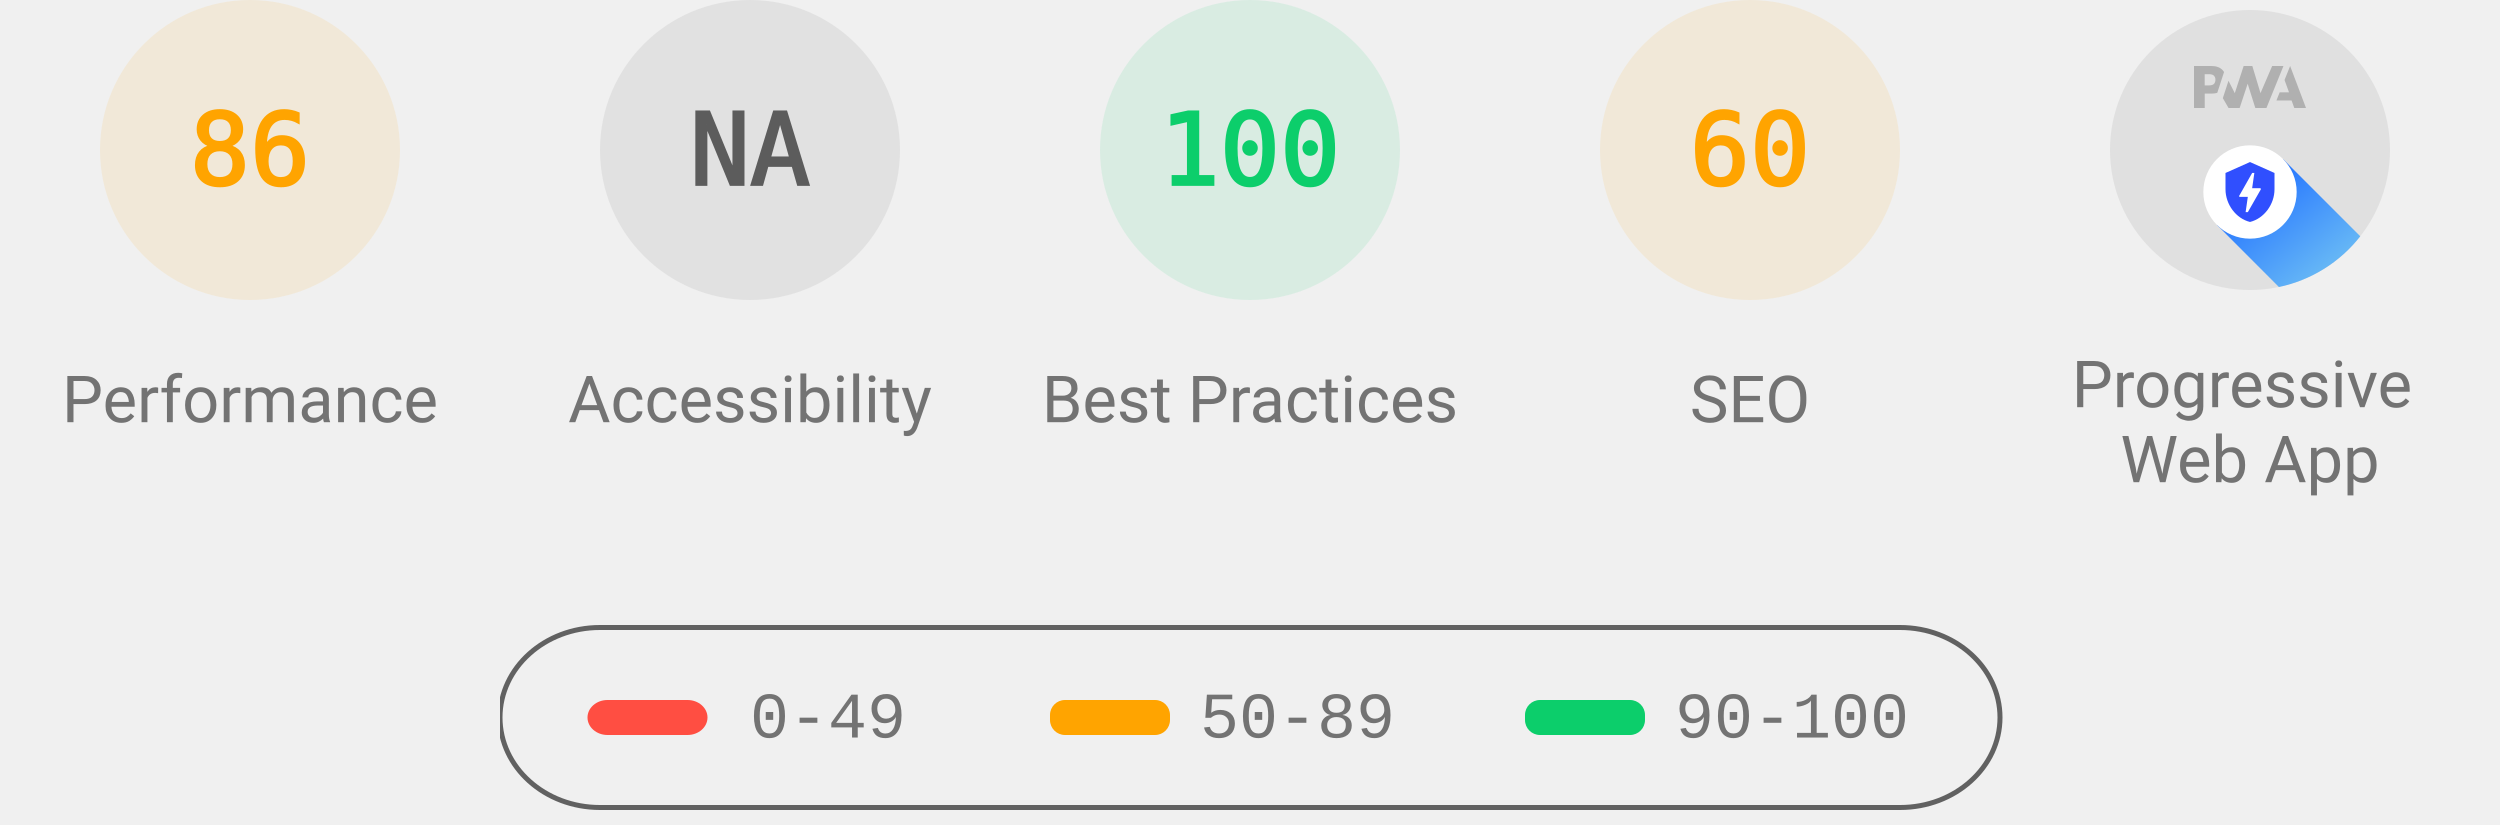
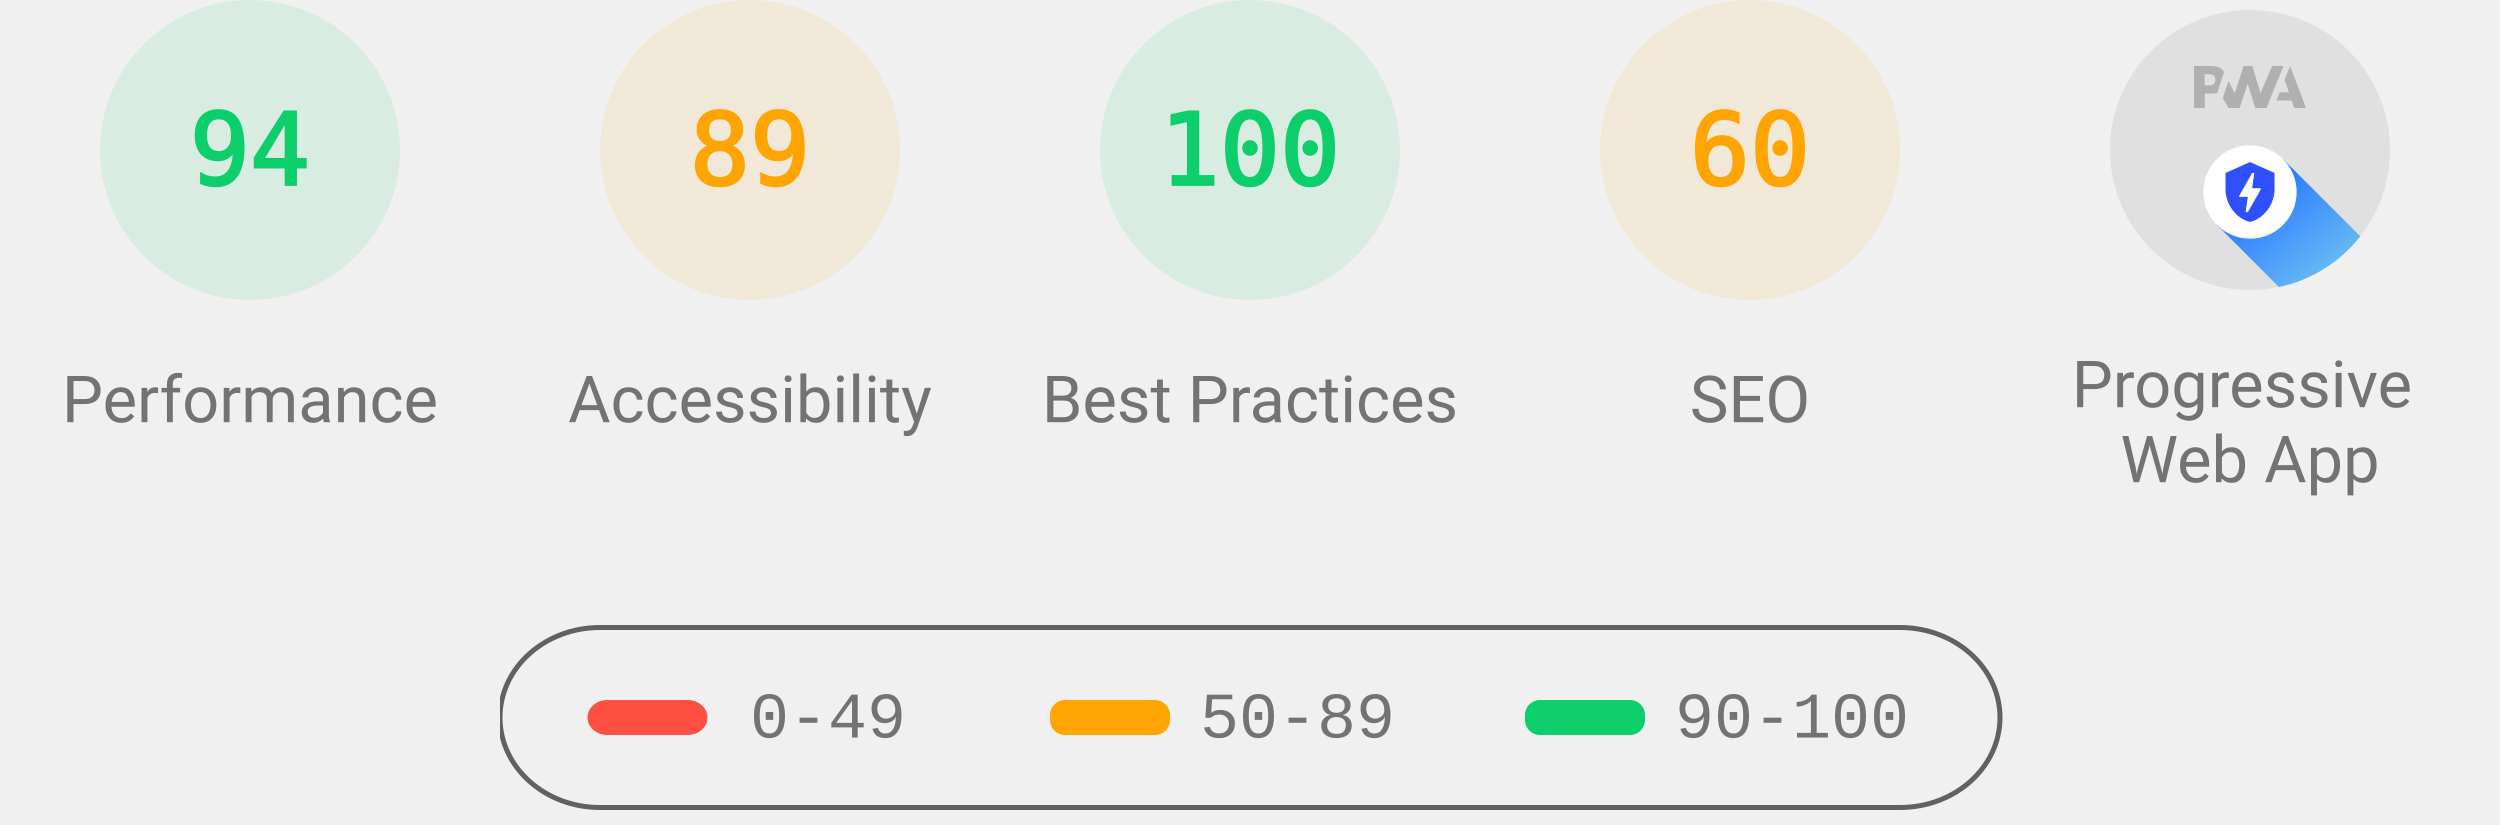
<svg xmlns="http://www.w3.org/2000/svg" class="theme--agnostic" fill="none" width="1000" height="330">
  <style>
			.gauge-base {
				opacity: 0.1
			}

			.gauge-arc {
				fill: none;
				animation-delay: 250ms;
				stroke-linecap: round;
				transform: rotate(-90deg);
				transform-origin: 100px 60px;
				animation: load-gauge 1s ease forwards
			}

			.guage-text {
				font-size: 40px;
				font-family: monospace;
				text-align: center
			}

			.guage-red {
				color: #ff4e42;
				fill: #ff4e42;
				stroke: #ff4e42
			}
			.guage-orange {
				color: #ffa400;
				fill: #ffa400;
				stroke: #ffa400
			}
			.guage-green {
				color: #0cce6b;
				fill: #0cce6b;
				stroke: #0cce6b
			}
			.theme--agnostic .guage-undefined {
				color: #5c5c5c;
				fill: #5c5c5c;
				stroke: #5c5c5c
			}
			.theme--light .guage-undefined {
				color: #1e1e1e;
				fill: #1e1e1e;
				stroke: #1e1e1e
			}
			.theme--dark .guage-undefined {
				color: #f5f5f5;
				fill: #f5f5f5;
				stroke: #f5f5f5
			}

			.guage-title {
				stroke: none;
				font-size: 26px;
				line-height: 26px;
				font-family: Roboto, Halvetica, Arial, sans-serif
			}
			.metric.guage-title {
				font-family: 'Courier New', Courier, monospace
			}
			.theme--agnostic .guage-title {
				color: #737373;
				fill: #737373
			}
			.theme--light .guage-title {
				color: #212121;
				fill: #212121
			}
			.theme--dark .guage-title {
				color: #f5f5f5;
				fill: #f5f5f5
			}

			@keyframes load-gauge {
				from {
					stroke-dasharray: 0 352.858
				}
			}
			.lh-gauge--pwa__disc {
				fill: #e0e0e0
			}
			.lh-gauge--pwa__logo {
				position: relative;
				fill: #b0b0b0
			}
			.lh-gauge--pwa__invisible {
				display: none
			}
			.lh-gauge--pwa__visible {
				display: inline
			}
			.guage-invisible {
				display: none
			}
			.lh-gauge--pwa__logo--primary-color {
				fill: #304ffe
			}
			.theme--agnostic .lh-gauge--pwa__logo--secondary-color {
				fill: #787878
			}
			.theme--light .lh-gauge--pwa__logo--secondary-color {
				fill: #3d3d3d
			}
			.theme--dark .lh-gauge--pwa__logo--secondary-color {
				fill: #d8b6b6
			}
			.theme--light #svg_2 {
				stroke: #00000022
			}
			.theme--agnostic #svg_2 {
				stroke: #616161
			}
			.theme--light #svg_2 {
				stroke: #00000022
			}
			.theme--dark #svg_2 {
				stroke: #f5f5f566
			}
		</style>
-   <svg class="guage-div guage-perf guage-orange" viewBox="0 0 200 200" width="200" height="200" x="0" y="0">
-     <circle class="gauge-base" r="56" cx="100" cy="60" stroke-width="8" />
-     <circle class="gauge-arc guage-arc-1" r="56" cx="100" cy="60" stroke-width="8" style="stroke-dasharray: 302.598, 351.858;" />
-     <text class="guage-text" x="100px" y="60px" alignment-baseline="central" dominant-baseline="central" text-anchor="middle">86</text>
+   <svg class="guage-div guage-perf guage-green" viewBox="0 0 200 200" width="200" height="200" x="0" y="0">
+     <circle class="gauge-base" r="56" cx="100" cy="60" stroke-width="8" />
+     <circle class="gauge-arc guage-arc-1" r="56" cx="100" cy="60" stroke-width="8" style="stroke-dasharray: 330.747, 351.858;" />
+     <text class="guage-text" x="100px" y="60px" alignment-baseline="central" dominant-baseline="central" text-anchor="middle">94</text>
    <text class="guage-title" x="100px" y="160px" alignment-baseline="central" dominant-baseline="central" text-anchor="middle">Performance</text>
-   </svg>,<svg class="guage-div guage-perf guage-undefined" viewBox="0 0 200 200" width="200" height="200" x="200" y="0">
-     <circle class="gauge-base" r="56" cx="100" cy="60" stroke-width="8" />
-     <circle class="gauge-arc guage-arc-1" r="56" cx="100" cy="60" stroke-width="8" style="stroke-dasharray: 351.858, 351.858;" />
-     <text class="guage-text" x="100px" y="60px" alignment-baseline="central" dominant-baseline="central" text-anchor="middle">NA</text>
+   </svg>,<svg class="guage-div guage-perf guage-orange" viewBox="0 0 200 200" width="200" height="200" x="200" y="0">
+     <circle class="gauge-base" r="56" cx="100" cy="60" stroke-width="8" />
+     <circle class="gauge-arc guage-arc-1" r="56" cx="100" cy="60" stroke-width="8" style="stroke-dasharray: 313.154, 351.858;" />
+     <text class="guage-text" x="100px" y="60px" alignment-baseline="central" dominant-baseline="central" text-anchor="middle">89</text>
    <text class="guage-title" x="100px" y="160px" alignment-baseline="central" dominant-baseline="central" text-anchor="middle">Accessibility</text>
  </svg>,<svg class="guage-div guage-perf guage-green" viewBox="0 0 200 200" width="200" height="200" x="400" y="0">
    <circle class="gauge-base" r="56" cx="100" cy="60" stroke-width="8" />
    <circle class="gauge-arc guage-arc-1" r="56" cx="100" cy="60" stroke-width="8" style="stroke-dasharray: 351.858, 351.858;" />
    <text class="guage-text" x="100px" y="60px" alignment-baseline="central" dominant-baseline="central" text-anchor="middle">100</text>
    <text class="guage-title" x="100px" y="160px" alignment-baseline="central" dominant-baseline="central" text-anchor="middle">Best Practices</text>
  </svg>,<svg class="guage-div guage-perf guage-orange" viewBox="0 0 200 200" width="200" height="200" x="600" y="0">
    <circle class="gauge-base" r="56" cx="100" cy="60" stroke-width="8" />
    <circle class="gauge-arc guage-arc-1" r="56" cx="100" cy="60" stroke-width="8" style="stroke-dasharray: 211.115, 351.858;" />
    <text class="guage-text" x="100px" y="60px" alignment-baseline="central" dominant-baseline="central" text-anchor="middle">60</text>
    <text class="guage-title" x="100px" y="160px" alignment-baseline="central" dominant-baseline="central" text-anchor="middle">SEO</text>
  </svg>,<svg class="guage-div guage-pwa" viewBox="0 0 200 200" width="200" height="200" x="800" y="0">
    <svg viewBox="0 0 60 60" width="112" height="112" x="44" y="4">
      <defs>
        <linearGradient id="lh-gauge--pwa__check-circle__gradient-0" x1="50%" y1="0%" x2="50%" y2="100%">
          <stop stop-color="#00C852" offset="0%" />
          <stop stop-color="#009688" offset="100%" />
        </linearGradient>
        <linearGradient id="lh-gauge--pwa__installable__shadow-gradient-0" x1="76.056%" x2="24.111%" y1="82.995%" y2="24.735%">
          <stop stop-color="#A5D6A7" offset="0%" />
          <stop stop-color="#80CBC4" offset="100%" />
        </linearGradient>
        <linearGradient id="lh-gauge--pwa__fast-reliable__shadow-gradient-0" x1="76.056%" y1="82.995%" x2="25.678%" y2="26.493%">
          <stop stop-color="#64B5F6" offset="0%" />
          <stop stop-color="#2979FF" offset="100%" />
        </linearGradient>
        <g id="lh-gauge--pwa__fast-reliable-badge-0">
          <circle fill="#FFFFFF" cx="10" cy="10" r="10" />
          <path fill="#304FFE" d="M10 3.58l5.25 2.34v3.5c0 3.23-2.24 6.26-5.25 7-3.01-.74-5.25-3.77-5.25-7v-3.5L10 3.58zm-.47 10.74l2.76-4.83.03-.07c.04-.08 0-.24-.22-.24h-1.64l.47-3.26h-.47l-2.7 4.77c-.02.01.05-.1-.04.05-.09.16-.1.31.18.31h1.63l-.47 3.27h.47z" />
        </g>
        <g id="lh-gauge--pwa__installable-badge-0">
          <circle fill="#FFFFFF" cx="10" cy="10" r="10" />
          <path fill="#009688" d="M10 4.167A5.835 5.835 0 0 0 4.167 10 5.835 5.835 0 0 0 10 15.833 5.835 5.835 0 0 0 15.833 10 5.835 5.835 0 0 0 10 4.167zm2.917 6.416h-2.334v2.334H9.417v-2.334H7.083V9.417h2.334V7.083h1.166v2.334h2.334v1.166z" />
        </g>
      </defs>
      <g stroke="none" fill-rule="nonzero">
        <circle class="lh-gauge--pwa__disc" cx="30" cy="30" r="30" />
        <g class="lh-gauge--pwa__logo">
          <path d="M35.66 19.39l.7-1.75h2L37.4 15 38.6 12l3.4 9h-2.51l-.58-1.61z" />
          <path d="M33.52 21l3.65-9h-2.42l-2.5 5.82L30.5 12h-1.86l-1.9 5.82-1.35-2.65-1.21 3.72L25.4 21h2.38l1.72-5.2 1.64 5.2z" />
          <path fill-rule="nonzero" d="M20.3 17.91h1.48c.45 0 .85-.05 1.2-.15l.39-1.18 1.07-3.3a2.64 2.64 0 0 0-.28-.37c-.55-.6-1.36-.91-2.42-.91H18v9h2.3V17.9zm1.96-3.84c.22.22.33.5.33.87 0 .36-.1.65-.29.87-.2.23-.59.35-1.15.35h-.86v-2.41h.87c.52 0 .89.1 1.1.32z" />
        </g>
        <rect class="lh-gauge--pwa__component lh-gauge--pwa__na-line lh-gauge--pwa__invisible" fill="#FFFFFF" x="20" y="32" width="20" height="4" rx="2" />
        <g class="lh-gauge--pwa__component lh-gauge--pwa__fast-reliable-badge lh-gauge--pwa__visible" transform="translate(20, 29)">
          <path fill="url(#lh-gauge--pwa__fast-reliable__shadow-gradient-0)" d="M33.63 19.49A30 30 0 0 1 16.2 30.36L3 17.14 17.14 3l16.49 16.49z" />
          <use href="#lh-gauge--pwa__fast-reliable-badge-0" />
        </g>
        <g class="lh-gauge--pwa__component lh-gauge--pwa__installable-badge lh-gauge--pwa__invisible" transform="translate(20, 29)">
          <path fill="url(#lh-gauge--pwa__installable__shadow-gradient-0)" d="M33.629 19.487c-4.272 5.453-10.391 9.39-17.415 10.869L3 17.142 17.142 3 33.63 19.487z" />
          <use href="#lh-gauge--pwa__installable-badge-0" />
        </g>
        <g class="lh-gauge--pwa__component lh-gauge--pwa__fast-reliable-installable-badges lh-gauge--pwa__invisible">
          <g transform="translate(8, 29)">
            <path fill="url(#lh-gauge--pwa__fast-reliable__shadow-gradient-0)" d="M16.321 30.463L3 17.143 17.142 3l22.365 22.365A29.864 29.864 0 0 1 22 31c-1.942 0-3.84-.184-5.679-.537z" />
            <use href="#lh-gauge--pwa__fast-reliable-badge-0" />
          </g>
          <g transform="translate(32, 29)">
            <path fill="url(#lh-gauge--pwa__installable__shadow-gradient-0)" d="M25.982 11.84a30.107 30.107 0 0 1-13.08 15.203L3 17.143 17.142 3l8.84 8.84z" />
            <use href="#lh-gauge--pwa__installable-badge-0" />
          </g>
        </g>
        <g class="lh-gauge--pwa__component lh-gauge--pwa__check-circle lh-gauge--pwa__invisible" transform="translate(18, 28)">
          <circle fill="#FFFFFF" cx="12" cy="12" r="12" />
          <path fill="url(#lh-gauge--pwa__check-circle__gradient-0)" d="M12 2a10 10 0 1 0 0 20 10 10 0 0 0 0-20zm-2 15l-5-5 1.41-1.41L10 14.17l7.59-7.59L19 8l-9 9z" />
        </g>
      </g>
    </svg>
    <text class="guage-title" y="160px" alignment-baseline="central" dominant-baseline="central" text-anchor="middle">
      <tspan x="100px" dy="-6px">Progressive</tspan>
      <tspan x="100px" dy="30px">Web App</tspan>
    </text>
  </svg>
  <svg width="604" height="76" x="200" y="250">
    <g>
      <rect fill="none" id="canvas_background" height="80" width="604" y="-1" x="-1" />
      <g display="none" overflow="visible" y="0" x="0" height="100%" width="100%" id="canvasGrid">
        <rect fill="url(#gridpattern)" stroke-width="0" y="0" x="0" height="100%" width="100%" />
      </g>
    </g>
    <g>
      <rect fill-opacity="0" stroke-width="2" rx="40" id="svg_2" height="72" width="600" y="1" x="0" fill="#000000" />
      <rect stroke="#000" rx="8" id="svg_3" height="14" width="48" y="30" x="35" stroke-opacity="null" stroke-width="0" fill="#ff4e42" />
      <rect stroke="#000" rx="6" id="svg_4" height="14" width="48" y="30" x="220" stroke-opacity="null" stroke-width="0" fill="#ffa400" />
      <rect stroke="#000" rx="6" id="svg_5" height="14" width="48" y="30" x="410" stroke-opacity="null" stroke-width="0" fill="#0cce6b" />
      <text class="metric guage-title" xml:space="preserve" text-anchor="start" font-size="26" id="svg_6" y="45" x="100" stroke-opacity="null" stroke-width="0" stroke="#000">0-49</text>
      <text class="metric guage-title" xml:space="preserve" text-anchor="start" font-size="26" id="svg_7" y="45" x="280" stroke-opacity="null" stroke-width="0" stroke="#000">50-89</text>
      <text class="metric guage-title" xml:space="preserve" text-anchor="start" font-size="26" id="svg_8" y="45" x="470" stroke-opacity="null" stroke-width="0" stroke="#000">90-100</text>
    </g>
  </svg>
</svg>
